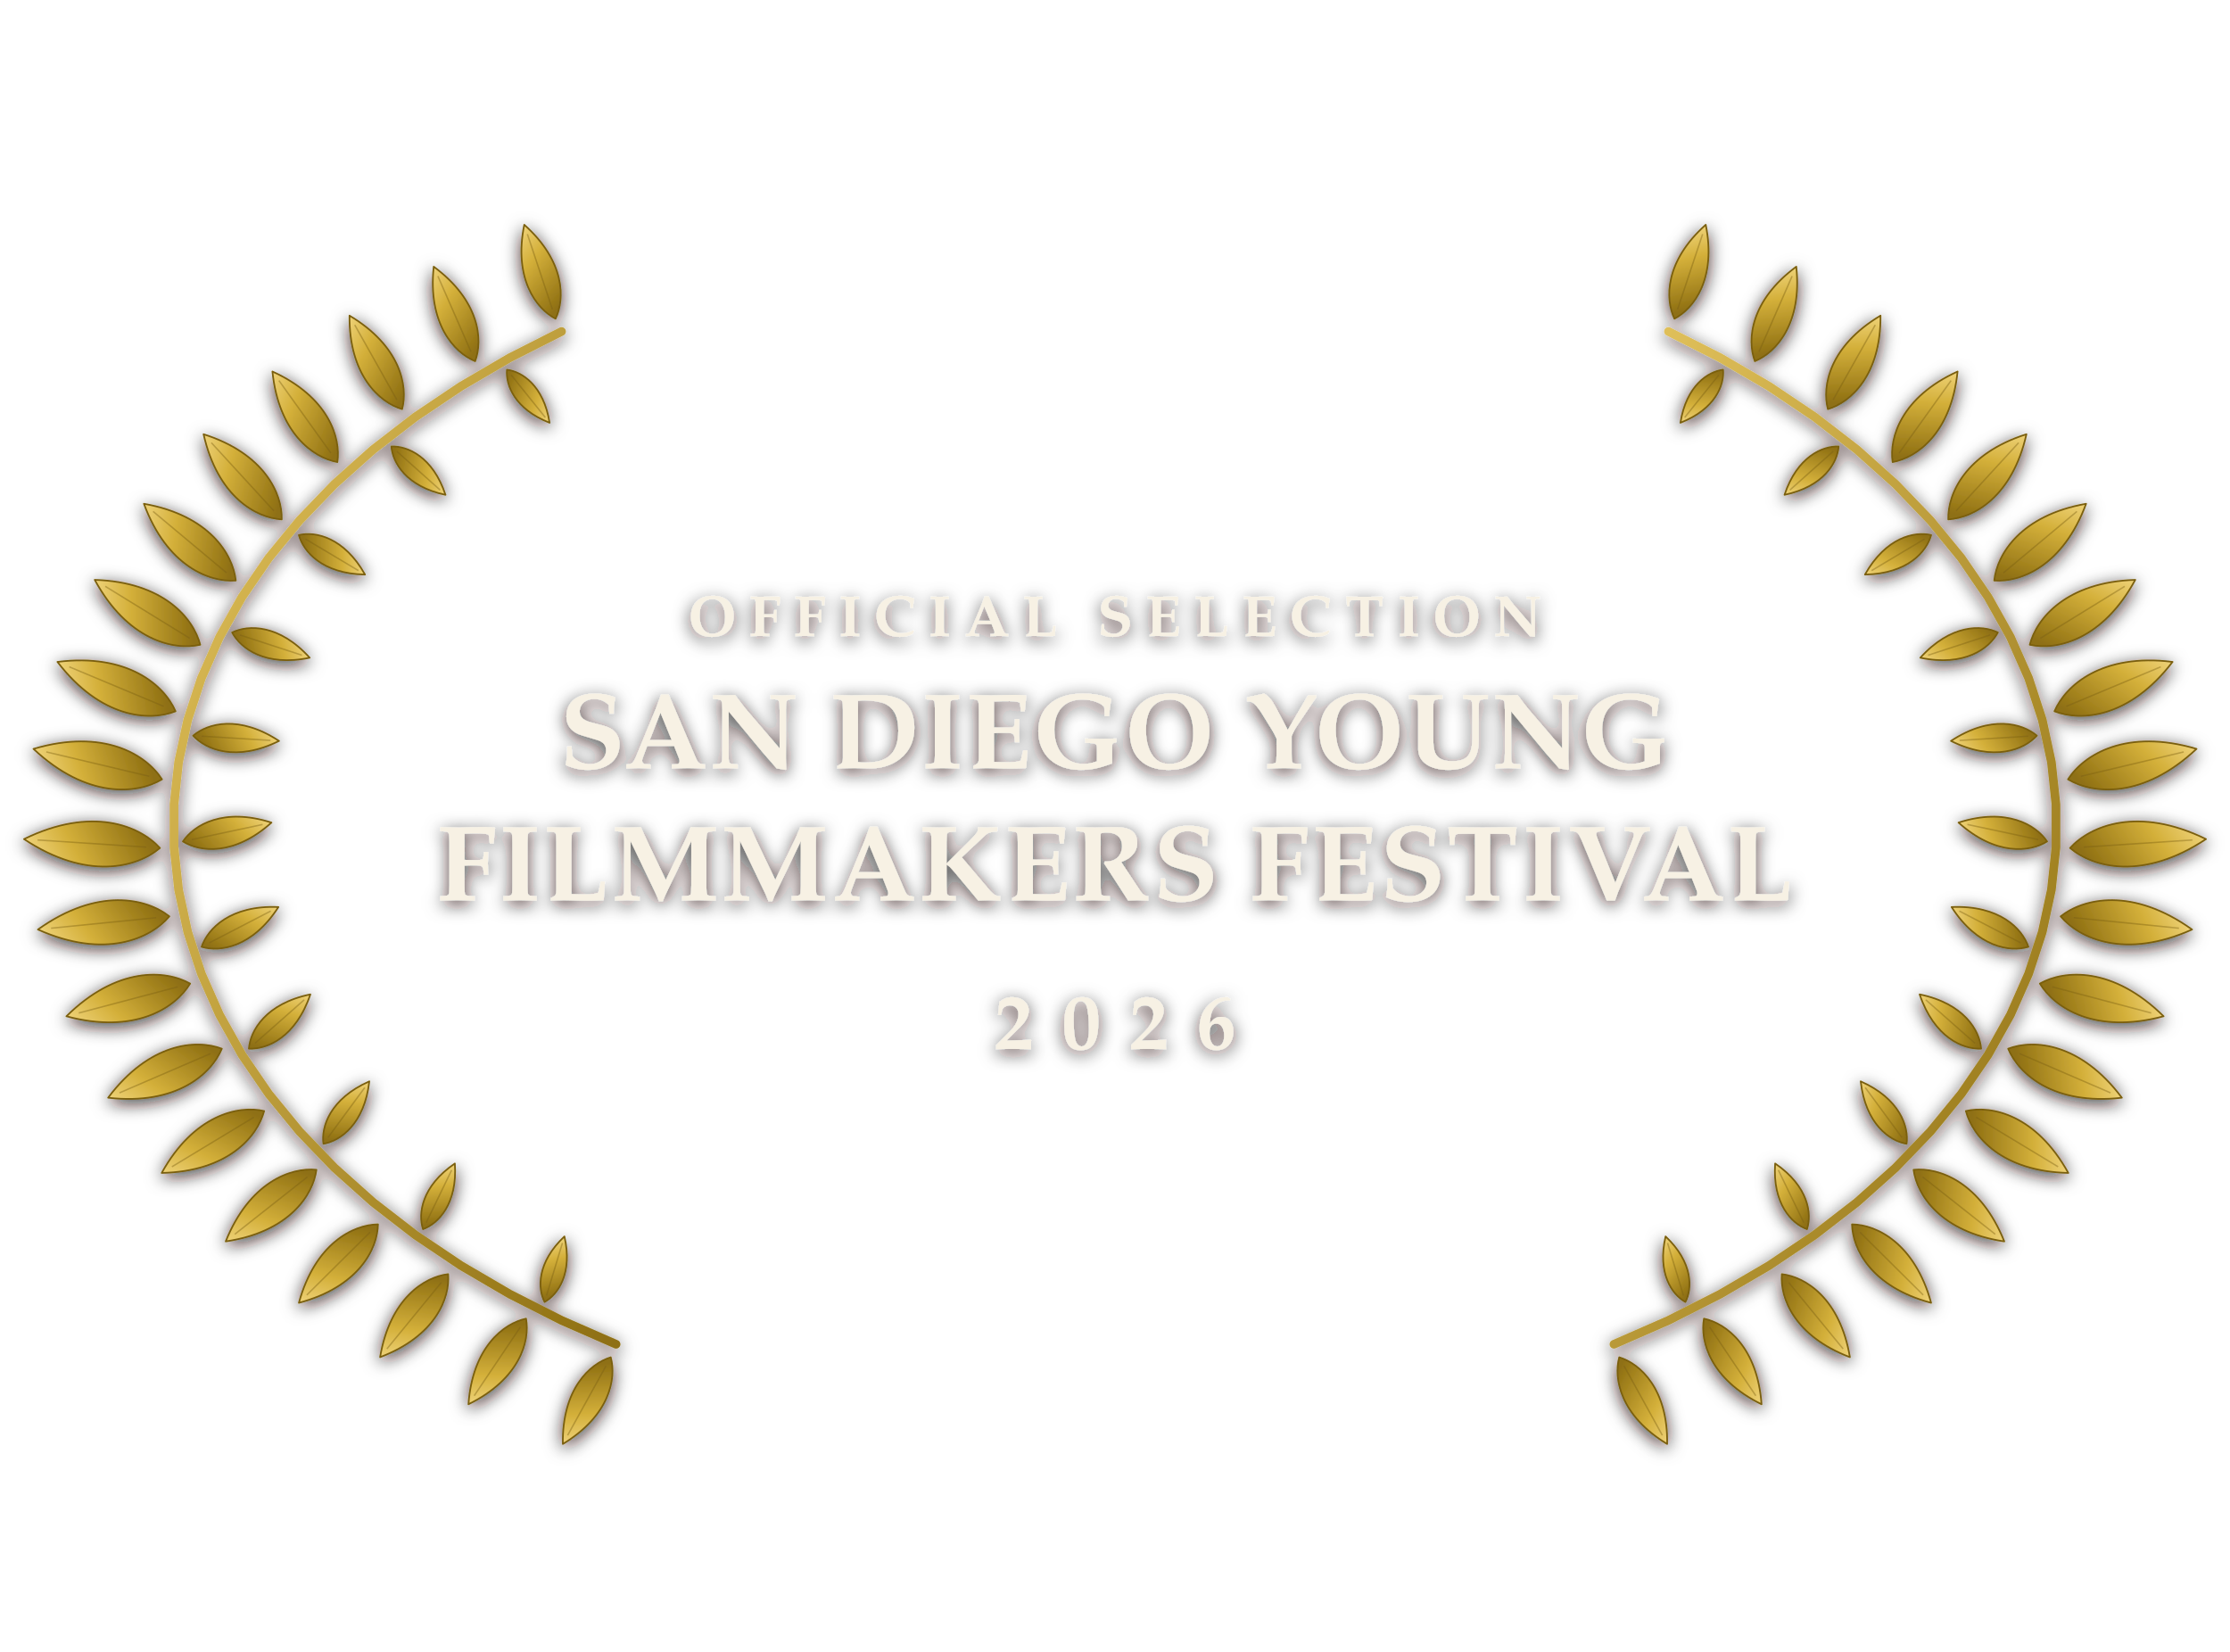
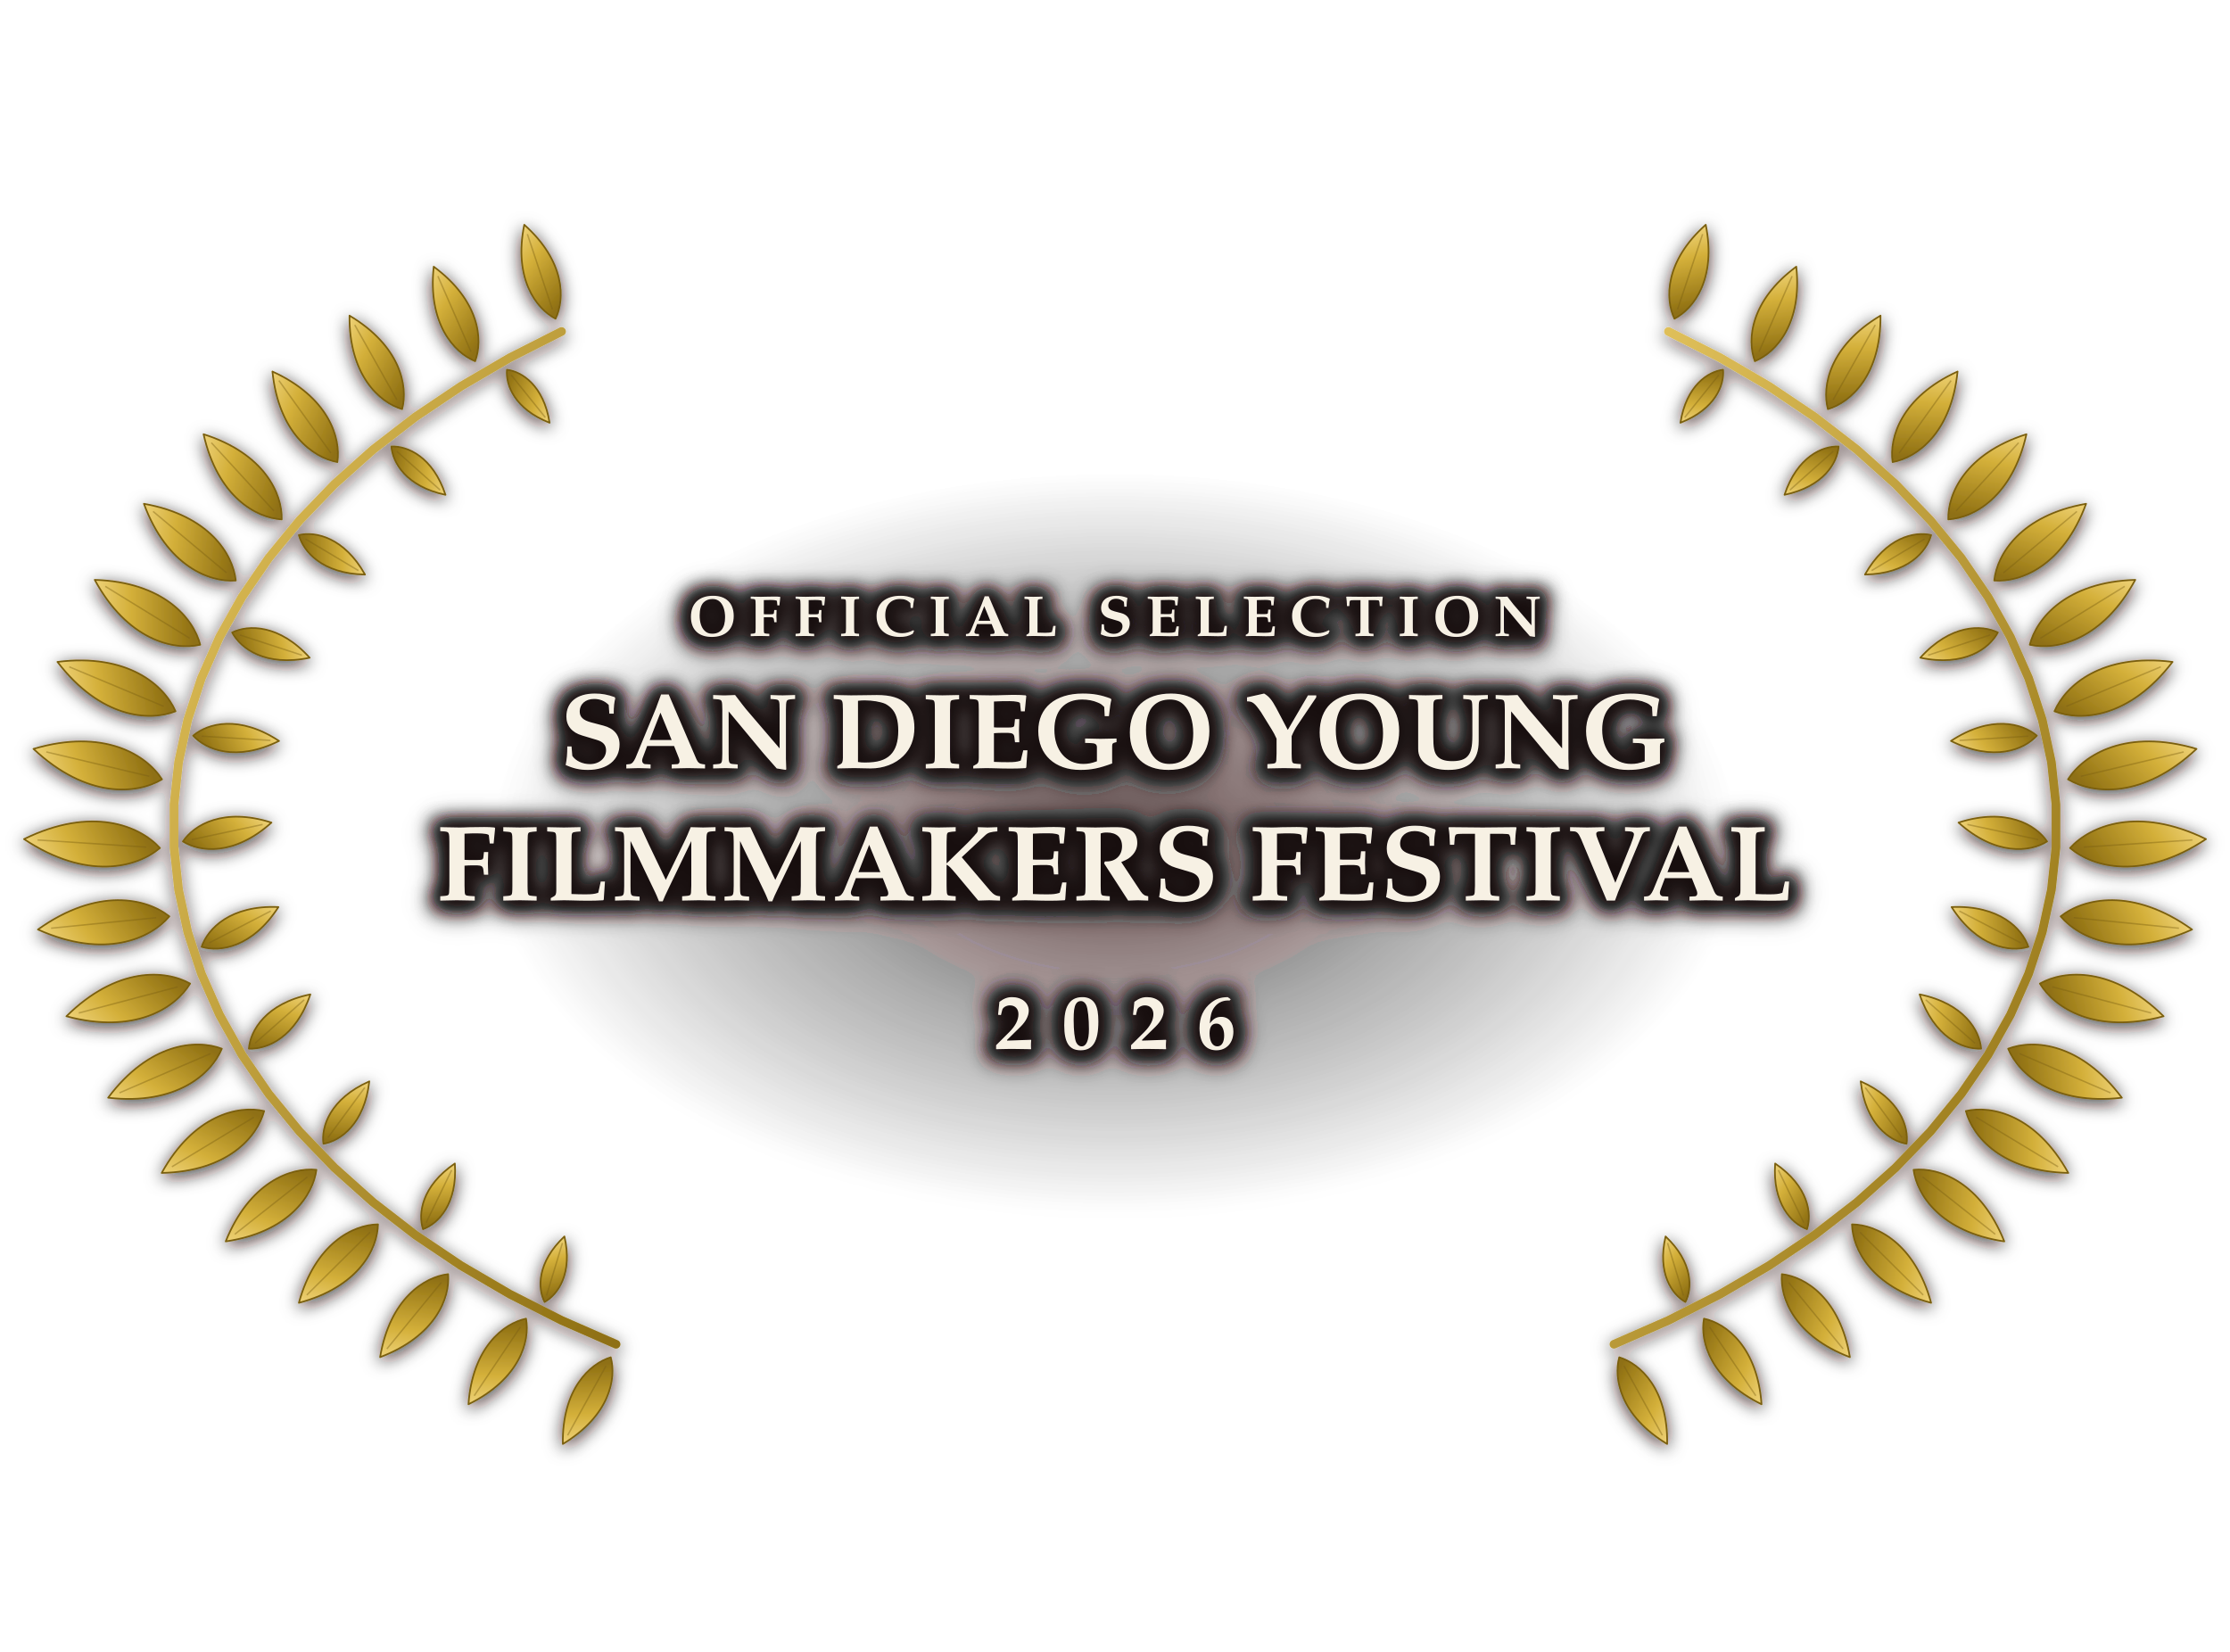
<svg xmlns="http://www.w3.org/2000/svg" class="festival-laurel-badge" viewBox="0 0 540 400" width="540" height="400" role="img" aria-label="Official Selection, San Diego Young Filmmakers Festival, 2026">
  <defs>
    <linearGradient id="sdyff-gold" x1="0" y1="0" x2="0.2" y2="1">
      <stop offset="0%" stop-color="#F6DC8A" />
      <stop offset="42%" stop-color="#D4B03A" />
      <stop offset="100%" stop-color="#8E6F12" />
    </linearGradient>
    <linearGradient id="sdyff-stem" x1="0" y1="0" x2="1" y2="1">
      <stop offset="0%" stop-color="#E4C45E" />
      <stop offset="100%" stop-color="#8E6F12" />
    </linearGradient>
    <filter id="sdyff-shadow" x="-20%" y="-20%" width="140%" height="140%">
      <feDropShadow dx="0" dy="1" stdDeviation="2.1" flood-color="#140C10" flood-opacity="0.8" />
    </filter>
+     <filter id="sdyff-textglow" x="-50%" y="-50%" width="200%" height="200%" color-interpolation-filters="sRGB">
+       <feMorphology in="SourceAlpha" operator="dilate" radius="1.1" result="fat" />
+       <feGaussianBlur in="fat" stdDeviation="2.2" result="coreblur" />
+       <feFlood flood-color="#140C10" flood-opacity="0.9" result="corecolor" />
+       <feComposite in="corecolor" in2="coreblur" operator="in" result="core" />
+       <feGaussianBlur in="SourceAlpha" stdDeviation="3.4" result="bloomblur" />
+       <feFlood flood-color="#140C10" flood-opacity="0.5" result="bloomcolor" />
+       <feComposite in="bloomcolor" in2="bloomblur" operator="in" result="bloom" />
+       <feMerge>
+         <feMergeNode in="bloom" />
+         <feMergeNode in="core" />
+         <feMergeNode in="core" />
+         <feMergeNode in="SourceGraphic" />
+       </feMerge>
+     </filter>
+     <radialGradient id="sdyff-veil" cx="50%" cy="50%" r="50%">
+       <stop offset="0%" stop-color="#140C10" stop-opacity="0.48" />
+       <stop offset="50%" stop-color="#140C10" stop-opacity="0.2" />
+       <stop offset="100%" stop-color="#140C10" stop-opacity="0" />
+     </radialGradient>
  </defs>
  <style>
    .fl-kicker {
      font-family: "Playfair Display SC", "Playfair Display", Palatino, "Palatino Linotype", Georgia, serif;
      font-size: 14px;
      font-weight: 600;
      letter-spacing: 0.22em;
      fill: #F7F1E4;
    }
    .fl-name {
      font-family: "Playfair Display", Palatino, "Palatino Linotype", Georgia, serif;
      font-size: 26px;
      font-weight: 600;
      letter-spacing: 0.02em;
      fill: #F7F1E4;
    }
    .fl-year {
      font-family: "Playfair Display", Palatino, "Palatino Linotype", Georgia, serif;
      font-size: 19px;
      font-weight: 600;
      letter-spacing: 0.36em;
      fill: #F7F1E4;
    }
  </style>
  <g filter="url(#sdyff-shadow)">
    <g>
      <path class="fl-stem" d="M149.18,325.51L135.98,319.73L123.44,313.37L111.62,306.46L100.56,299.03L90.33,291.12L80.98,282.76L72.55,274.00L65.07,264.88L58.60,255.44L53.16,245.73L48.77,235.80L45.46,225.70L43.25,215.47L42.14,205.17L42.14,194.83L43.25,184.53L45.46,174.30L48.77,164.20L53.16,154.27L58.60,144.56L65.07,135.12L72.55,126.00L80.98,117.24L90.33,108.88L100.56,100.97L111.62,93.54L123.44,86.63L135.98,80.27" fill="none" stroke="url(#sdyff-stem)" stroke-width="2.1" stroke-linecap="round" stroke-linejoin="round" />
      <g transform="translate(147.90,328.66) rotate(208.92)">
        <path d="M0,0 C3.715,-3.84 6.605,-12.48 0,-24.0 C-6.605,-12.48 -3.715,-3.84 0,0 Z" fill="url(#sdyff-gold)" stroke="#7A5E10" stroke-width="0.4" stroke-linejoin="round" />
        <path d="M0,-2.4 C0,-10.08 0,-17.28 0,-21.6" fill="none" stroke="#7A5E10" stroke-width="0.35" stroke-opacity="0.4" />
      </g>
      <g transform="translate(127.39,319.30) rotate(213.92)">
        <path d="M0,0 C3.87,-4.0 6.88,-13.0 0,-25.0 C-6.88,-13.0 -3.87,-4.0 0,0 Z" fill="url(#sdyff-gold)" stroke="#7A5E10" stroke-width="0.4" stroke-linejoin="round" />
        <path d="M0,-2.5 C0,-10.5 0,-18.0 0,-22.5" fill="none" stroke="#7A5E10" stroke-width="0.35" stroke-opacity="0.4" />
      </g>
      <g transform="translate(108.52,308.53) rotate(219.33)">
        <path d="M0,0 C4.025,-4.16 7.155,-13.52 0,-26.0 C-7.155,-13.52 -4.025,-4.16 0,0 Z" fill="url(#sdyff-gold)" stroke="#7A5E10" stroke-width="0.4" stroke-linejoin="round" />
        <path d="M0,-2.6 C0,-10.92 0,-18.72 0,-23.4" fill="none" stroke="#7A5E10" stroke-width="0.35" stroke-opacity="0.4" />
      </g>
      <g transform="translate(91.54,296.47) rotate(225.23)">
        <path d="M0,0 C4.18,-4.32 7.43,-14.04 0,-27.0 C-7.43,-14.04 -4.18,-4.32 0,0 Z" fill="url(#sdyff-gold)" stroke="#7A5E10" stroke-width="0.4" stroke-linejoin="round" />
        <path d="M0,-2.7 C0,-11.34 0,-19.44 0,-24.3" fill="none" stroke="#7A5E10" stroke-width="0.35" stroke-opacity="0.4" />
      </g>
      <g transform="translate(76.63,283.26) rotate(231.71)">
        <path d="M0,0 C4.334,-4.48 7.706,-14.56 0,-28.0 C-7.706,-14.56 -4.334,-4.48 0,0 Z" fill="url(#sdyff-gold)" stroke="#7A5E10" stroke-width="0.4" stroke-linejoin="round" />
        <path d="M0,-2.8 C0,-11.76 0,-20.16 0,-25.2" fill="none" stroke="#7A5E10" stroke-width="0.35" stroke-opacity="0.4" />
      </g>
      <g transform="translate(63.97,269.03) rotate(238.85)">
        <path d="M0,0 C4.489,-4.64 7.981,-15.08 0,-29.0 C-7.981,-15.08 -4.489,-4.64 0,0 Z" fill="url(#sdyff-gold)" stroke="#7A5E10" stroke-width="0.4" stroke-linejoin="round" />
        <path d="M0,-2.9 C0,-12.18 0,-20.88 0,-26.1" fill="none" stroke="#7A5E10" stroke-width="0.35" stroke-opacity="0.4" />
      </g>
      <g transform="translate(53.73,253.94) rotate(246.68)">
        <path d="M0,0 C4.644,-4.8 8.256,-15.6 0,-30.0 C-8.256,-15.6 -4.644,-4.8 0,0 Z" fill="url(#sdyff-gold)" stroke="#7A5E10" stroke-width="0.4" stroke-linejoin="round" />
        <path d="M0,-3.0 C0,-12.6 0,-21.6 0,-27.0" fill="none" stroke="#7A5E10" stroke-width="0.35" stroke-opacity="0.4" />
      </g>
      <g transform="translate(46.05,238.17) rotate(255.20)">
        <path d="M0,0 C4.799,-4.96 8.531,-16.12 0,-31.0 C-8.531,-16.12 -4.799,-4.96 0,0 Z" fill="url(#sdyff-gold)" stroke="#7A5E10" stroke-width="0.4" stroke-linejoin="round" />
        <path d="M0,-3.1 C0,-13.02 0,-22.32 0,-27.9" fill="none" stroke="#7A5E10" stroke-width="0.35" stroke-opacity="0.4" />
      </g>
      <g transform="translate(41.02,221.90) rotate(264.29)">
        <path d="M0,0 C4.954,-5.12 8.806,-16.64 0,-32.0 C-8.806,-16.64 -4.954,-5.12 0,0 Z" fill="url(#sdyff-gold)" stroke="#7A5E10" stroke-width="0.4" stroke-linejoin="round" />
        <path d="M0,-3.2 C0,-13.44 0,-23.04 0,-28.8" fill="none" stroke="#7A5E10" stroke-width="0.35" stroke-opacity="0.4" />
      </g>
      <g transform="translate(38.74,205.35) rotate(-86.24)">
        <path d="M0,0 C5.108,-5.28 9.082,-17.16 0,-33.0 C-9.082,-17.16 -5.108,-5.28 0,0 Z" fill="url(#sdyff-gold)" stroke="#7A5E10" stroke-width="0.4" stroke-linejoin="round" />
        <path d="M0,-3.3 C0,-13.86 0,-23.76 0,-29.7" fill="none" stroke="#7A5E10" stroke-width="0.35" stroke-opacity="0.4" />
      </g>
      <g transform="translate(39.24,188.72) rotate(-76.67)">
        <path d="M0,0 C4.954,-5.12 8.806,-16.64 0,-32.0 C-8.806,-16.64 -4.954,-5.12 0,0 Z" fill="url(#sdyff-gold)" stroke="#7A5E10" stroke-width="0.4" stroke-linejoin="round" />
        <path d="M0,-3.2 C0,-13.44 0,-23.04 0,-28.8" fill="none" stroke="#7A5E10" stroke-width="0.35" stroke-opacity="0.4" />
      </g>
      <g transform="translate(42.51,172.24) rotate(-67.30)">
        <path d="M0,0 C4.799,-4.96 8.531,-16.12 0,-31.0 C-8.531,-16.12 -4.799,-4.96 0,0 Z" fill="url(#sdyff-gold)" stroke="#7A5E10" stroke-width="0.4" stroke-linejoin="round" />
        <path d="M0,-3.1 C0,-13.02 0,-22.32 0,-27.9" fill="none" stroke="#7A5E10" stroke-width="0.35" stroke-opacity="0.4" />
      </g>
      <g transform="translate(48.49,156.13) rotate(-58.40)">
        <path d="M0,0 C4.644,-4.8 8.256,-15.6 0,-30.0 C-8.256,-15.6 -4.644,-4.8 0,0 Z" fill="url(#sdyff-gold)" stroke="#7A5E10" stroke-width="0.4" stroke-linejoin="round" />
        <path d="M0,-3.0 C0,-12.6 0,-21.6 0,-27.0" fill="none" stroke="#7A5E10" stroke-width="0.35" stroke-opacity="0.4" />
      </g>
      <g transform="translate(57.10,140.58) rotate(-50.12)">
        <path d="M0,0 C4.489,-4.64 7.981,-15.08 0,-29.0 C-7.981,-15.08 -4.489,-4.64 0,0 Z" fill="url(#sdyff-gold)" stroke="#7A5E10" stroke-width="0.4" stroke-linejoin="round" />
        <path d="M0,-2.9 C0,-12.18 0,-20.88 0,-26.1" fill="none" stroke="#7A5E10" stroke-width="0.35" stroke-opacity="0.4" />
      </g>
      <g transform="translate(68.22,125.78) rotate(-42.53)">
        <path d="M0,0 C4.334,-4.48 7.706,-14.56 0,-28.0 C-7.706,-14.56 -4.334,-4.48 0,0 Z" fill="url(#sdyff-gold)" stroke="#7A5E10" stroke-width="0.4" stroke-linejoin="round" />
        <path d="M0,-2.8 C0,-11.76 0,-20.16 0,-25.2" fill="none" stroke="#7A5E10" stroke-width="0.35" stroke-opacity="0.4" />
      </g>
      <g transform="translate(81.70,111.90) rotate(-35.64)">
        <path d="M0,0 C4.18,-4.32 7.43,-14.04 0,-27.0 C-7.43,-14.04 -4.18,-4.32 0,0 Z" fill="url(#sdyff-gold)" stroke="#7A5E10" stroke-width="0.4" stroke-linejoin="round" />
        <path d="M0,-2.7 C0,-11.34 0,-19.44 0,-24.3" fill="none" stroke="#7A5E10" stroke-width="0.35" stroke-opacity="0.4" />
      </g>
      <g transform="translate(97.38,99.08) rotate(-29.37)">
        <path d="M0,0 C4.025,-4.16 7.155,-13.52 0,-26.0 C-7.155,-13.52 -4.025,-4.16 0,0 Z" fill="url(#sdyff-gold)" stroke="#7A5E10" stroke-width="0.4" stroke-linejoin="round" />
        <path d="M0,-2.6 C0,-10.92 0,-18.72 0,-23.4" fill="none" stroke="#7A5E10" stroke-width="0.35" stroke-opacity="0.4" />
      </g>
      <g transform="translate(115.06,87.47) rotate(-23.66)">
        <path d="M0,0 C3.87,-4.0 6.88,-13.0 0,-25.0 C-6.88,-13.0 -3.87,-4.0 0,0 Z" fill="url(#sdyff-gold)" stroke="#7A5E10" stroke-width="0.4" stroke-linejoin="round" />
        <path d="M0,-2.5 C0,-10.5 0,-18.0 0,-22.5" fill="none" stroke="#7A5E10" stroke-width="0.35" stroke-opacity="0.4" />
      </g>
      <g transform="translate(134.53,77.19) rotate(-18.41)">
        <path d="M0,0 C3.715,-3.84 6.605,-12.48 0,-24.0 C-6.605,-12.48 -3.715,-3.84 0,0 Z" fill="url(#sdyff-gold)" stroke="#7A5E10" stroke-width="0.4" stroke-linejoin="round" />
        <path d="M0,-2.4 C0,-10.08 0,-17.28 0,-21.6" fill="none" stroke="#7A5E10" stroke-width="0.35" stroke-opacity="0.4" />
      </g>
      <g transform="translate(131.87,315.29) rotate(16.83)">
        <path d="M0,0 C2.57,-2.656 4.568,-8.632 0,-16.6 C-4.568,-8.632 -2.57,-2.656 0,0 Z" fill="url(#sdyff-gold)" stroke="#7A5E10" stroke-width="0.4" stroke-linejoin="round" />
        <path d="M0,-1.66 C0,-6.972 0,-11.952 0,-14.94" fill="none" stroke="#7A5E10" stroke-width="0.35" stroke-opacity="0.4" />
      </g>
      <g transform="translate(102.43,297.66) rotate(25.85)">
        <path d="M0,0 C2.739,-2.831 4.869,-9.199 0,-17.691 C-4.869,-9.199 -2.739,-2.831 0,0 Z" fill="url(#sdyff-gold)" stroke="#7A5E10" stroke-width="0.4" stroke-linejoin="round" />
        <path d="M0,-1.769 C0,-7.43 0,-12.737 0,-15.922" fill="none" stroke="#7A5E10" stroke-width="0.35" stroke-opacity="0.4" />
      </g>
      <g transform="translate(78.31,276.98) rotate(36.32)">
        <path d="M0,0 C2.907,-3.005 5.169,-9.767 0,-18.782 C-5.169,-9.767 -2.907,-3.005 0,0 Z" fill="url(#sdyff-gold)" stroke="#7A5E10" stroke-width="0.4" stroke-linejoin="round" />
        <path d="M0,-1.878 C0,-7.888 0,-13.523 0,-16.904" fill="none" stroke="#7A5E10" stroke-width="0.35" stroke-opacity="0.4" />
      </g>
      <g transform="translate(60.26,253.94) rotate(48.56)">
        <path d="M0,0 C3.076,-3.18 5.469,-10.334 0,-19.873 C-5.469,-10.334 -3.076,-3.18 0,0 Z" fill="url(#sdyff-gold)" stroke="#7A5E10" stroke-width="0.4" stroke-linejoin="round" />
        <path d="M0,-1.987 C0,-8.347 0,-14.308 0,-17.885" fill="none" stroke="#7A5E10" stroke-width="0.35" stroke-opacity="0.4" />
      </g>
      <g transform="translate(48.81,229.28) rotate(62.62)">
        <path d="M0,0 C3.245,-3.354 5.769,-10.901 0,-20.964 C-5.769,-10.901 -3.245,-3.354 0,0 Z" fill="url(#sdyff-gold)" stroke="#7A5E10" stroke-width="0.4" stroke-linejoin="round" />
        <path d="M0,-2.096 C0,-8.805 0,-15.094 0,-18.867" fill="none" stroke="#7A5E10" stroke-width="0.35" stroke-opacity="0.4" />
      </g>
      <g transform="translate(44.28,203.76) rotate(77.98)">
        <path d="M0,0 C3.397,-3.511 6.039,-11.412 0,-21.945 C-6.039,-11.412 -3.397,-3.511 0,0 Z" fill="url(#sdyff-gold)" stroke="#7A5E10" stroke-width="0.4" stroke-linejoin="round" />
        <path d="M0,-2.195 C0,-9.217 0,-15.801 0,-19.751" fill="none" stroke="#7A5E10" stroke-width="0.35" stroke-opacity="0.4" />
      </g>
      <g transform="translate(46.76,178.14) rotate(93.52)">
        <path d="M0,0 C3.228,-3.337 5.739,-10.844 0,-20.855 C-5.739,-10.844 -3.228,-3.337 0,0 Z" fill="url(#sdyff-gold)" stroke="#7A5E10" stroke-width="0.4" stroke-linejoin="round" />
        <path d="M0,-2.085 C0,-8.759 0,-15.015 0,-18.769" fill="none" stroke="#7A5E10" stroke-width="0.35" stroke-opacity="0.4" />
      </g>
      <g transform="translate(56.20,153.15) rotate(108.04)">
        <path d="M0,0 C3.059,-3.162 5.439,-10.277 0,-19.764 C-5.439,-10.277 -3.059,-3.162 0,0 Z" fill="url(#sdyff-gold)" stroke="#7A5E10" stroke-width="0.4" stroke-linejoin="round" />
        <path d="M0,-1.976 C0,-8.301 0,-14.23 0,-17.787" fill="none" stroke="#7A5E10" stroke-width="0.35" stroke-opacity="0.4" />
      </g>
      <g transform="translate(72.36,129.56) rotate(120.83)">
        <path d="M0,0 C2.891,-2.988 5.139,-9.71 0,-18.673 C-5.139,-9.71 -2.891,-2.988 0,0 Z" fill="url(#sdyff-gold)" stroke="#7A5E10" stroke-width="0.4" stroke-linejoin="round" />
        <path d="M0,-1.867 C0,-7.843 0,-13.444 0,-16.805" fill="none" stroke="#7A5E10" stroke-width="0.35" stroke-opacity="0.4" />
      </g>
      <g transform="translate(94.77,108.11) rotate(131.79)">
        <path d="M0,0 C2.722,-2.813 4.839,-9.143 0,-17.582 C-4.839,-9.143 -2.722,-2.813 0,0 Z" fill="url(#sdyff-gold)" stroke="#7A5E10" stroke-width="0.4" stroke-linejoin="round" />
        <path d="M0,-1.758 C0,-7.384 0,-12.659 0,-15.824" fill="none" stroke="#7A5E10" stroke-width="0.35" stroke-opacity="0.4" />
      </g>
      <g transform="translate(122.75,89.52) rotate(141.20)">
        <path d="M0,0 C2.553,-2.639 4.538,-8.575 0,-16.491 C-4.538,-8.575 -2.553,-2.639 0,0 Z" fill="url(#sdyff-gold)" stroke="#7A5E10" stroke-width="0.4" stroke-linejoin="round" />
        <path d="M0,-1.649 C0,-6.926 0,-11.873 0,-14.842" fill="none" stroke="#7A5E10" stroke-width="0.35" stroke-opacity="0.4" />
      </g>
    </g>
    <g>
      <path class="fl-stem" d="M390.82,325.51L404.02,319.73L416.56,313.37L428.38,306.46L439.44,299.03L449.67,291.12L459.02,282.76L467.45,274.00L474.93,264.88L481.40,255.44L486.84,245.73L491.23,235.80L494.54,225.70L496.75,215.47L497.86,205.17L497.86,194.83L496.75,184.53L494.54,174.30L491.23,164.20L486.84,154.27L481.40,144.56L474.93,135.12L467.45,126.00L459.02,117.24L449.67,108.88L439.44,100.97L428.38,93.54L416.56,86.63L404.02,80.27" fill="none" stroke="url(#sdyff-stem)" stroke-width="2.1" stroke-linecap="round" stroke-linejoin="round" />
      <g transform="translate(392.10,328.66) rotate(151.08)">
        <path d="M0,0 C3.715,-3.84 6.605,-12.48 0,-24.0 C-6.605,-12.48 -3.715,-3.84 0,0 Z" fill="url(#sdyff-gold)" stroke="#7A5E10" stroke-width="0.4" stroke-linejoin="round" />
        <path d="M0,-2.4 C0,-10.08 0,-17.28 0,-21.6" fill="none" stroke="#7A5E10" stroke-width="0.35" stroke-opacity="0.4" />
      </g>
      <g transform="translate(412.61,319.30) rotate(146.08)">
        <path d="M0,0 C3.87,-4.0 6.88,-13.0 0,-25.0 C-6.88,-13.0 -3.87,-4.0 0,0 Z" fill="url(#sdyff-gold)" stroke="#7A5E10" stroke-width="0.4" stroke-linejoin="round" />
        <path d="M0,-2.5 C0,-10.5 0,-18.0 0,-22.5" fill="none" stroke="#7A5E10" stroke-width="0.35" stroke-opacity="0.4" />
      </g>
      <g transform="translate(431.48,308.53) rotate(140.67)">
        <path d="M0,0 C4.025,-4.16 7.155,-13.52 0,-26.0 C-7.155,-13.52 -4.025,-4.16 0,0 Z" fill="url(#sdyff-gold)" stroke="#7A5E10" stroke-width="0.4" stroke-linejoin="round" />
        <path d="M0,-2.6 C0,-10.92 0,-18.72 0,-23.4" fill="none" stroke="#7A5E10" stroke-width="0.35" stroke-opacity="0.4" />
      </g>
      <g transform="translate(448.46,296.47) rotate(134.77)">
        <path d="M0,0 C4.18,-4.32 7.43,-14.04 0,-27.0 C-7.43,-14.04 -4.18,-4.32 0,0 Z" fill="url(#sdyff-gold)" stroke="#7A5E10" stroke-width="0.4" stroke-linejoin="round" />
        <path d="M0,-2.7 C0,-11.34 0,-19.44 0,-24.3" fill="none" stroke="#7A5E10" stroke-width="0.35" stroke-opacity="0.4" />
      </g>
      <g transform="translate(463.37,283.26) rotate(128.29)">
        <path d="M0,0 C4.334,-4.48 7.706,-14.56 0,-28.0 C-7.706,-14.56 -4.334,-4.48 0,0 Z" fill="url(#sdyff-gold)" stroke="#7A5E10" stroke-width="0.4" stroke-linejoin="round" />
        <path d="M0,-2.8 C0,-11.76 0,-20.16 0,-25.2" fill="none" stroke="#7A5E10" stroke-width="0.35" stroke-opacity="0.4" />
      </g>
      <g transform="translate(476.03,269.03) rotate(121.15)">
        <path d="M0,0 C4.489,-4.64 7.981,-15.08 0,-29.0 C-7.981,-15.08 -4.489,-4.64 0,0 Z" fill="url(#sdyff-gold)" stroke="#7A5E10" stroke-width="0.4" stroke-linejoin="round" />
        <path d="M0,-2.9 C0,-12.18 0,-20.88 0,-26.1" fill="none" stroke="#7A5E10" stroke-width="0.35" stroke-opacity="0.4" />
      </g>
      <g transform="translate(486.27,253.94) rotate(113.32)">
        <path d="M0,0 C4.644,-4.8 8.256,-15.6 0,-30.0 C-8.256,-15.6 -4.644,-4.8 0,0 Z" fill="url(#sdyff-gold)" stroke="#7A5E10" stroke-width="0.4" stroke-linejoin="round" />
        <path d="M0,-3.0 C0,-12.6 0,-21.6 0,-27.0" fill="none" stroke="#7A5E10" stroke-width="0.35" stroke-opacity="0.4" />
      </g>
      <g transform="translate(493.95,238.17) rotate(104.80)">
        <path d="M0,0 C4.799,-4.96 8.531,-16.12 0,-31.0 C-8.531,-16.12 -4.799,-4.96 0,0 Z" fill="url(#sdyff-gold)" stroke="#7A5E10" stroke-width="0.4" stroke-linejoin="round" />
        <path d="M0,-3.1 C0,-13.02 0,-22.32 0,-27.9" fill="none" stroke="#7A5E10" stroke-width="0.35" stroke-opacity="0.4" />
      </g>
      <g transform="translate(498.98,221.90) rotate(95.71)">
        <path d="M0,0 C4.954,-5.12 8.806,-16.64 0,-32.0 C-8.806,-16.64 -4.954,-5.12 0,0 Z" fill="url(#sdyff-gold)" stroke="#7A5E10" stroke-width="0.4" stroke-linejoin="round" />
        <path d="M0,-3.2 C0,-13.44 0,-23.04 0,-28.8" fill="none" stroke="#7A5E10" stroke-width="0.35" stroke-opacity="0.4" />
      </g>
      <g transform="translate(501.26,205.35) rotate(86.24)">
        <path d="M0,0 C5.108,-5.28 9.082,-17.16 0,-33.0 C-9.082,-17.16 -5.108,-5.28 0,0 Z" fill="url(#sdyff-gold)" stroke="#7A5E10" stroke-width="0.4" stroke-linejoin="round" />
        <path d="M0,-3.3 C0,-13.86 0,-23.76 0,-29.7" fill="none" stroke="#7A5E10" stroke-width="0.35" stroke-opacity="0.4" />
      </g>
      <g transform="translate(500.76,188.72) rotate(76.67)">
        <path d="M0,0 C4.954,-5.12 8.806,-16.64 0,-32.0 C-8.806,-16.64 -4.954,-5.12 0,0 Z" fill="url(#sdyff-gold)" stroke="#7A5E10" stroke-width="0.4" stroke-linejoin="round" />
        <path d="M0,-3.2 C0,-13.44 0,-23.04 0,-28.8" fill="none" stroke="#7A5E10" stroke-width="0.35" stroke-opacity="0.4" />
      </g>
      <g transform="translate(497.49,172.24) rotate(67.30)">
        <path d="M0,0 C4.799,-4.96 8.531,-16.12 0,-31.0 C-8.531,-16.12 -4.799,-4.96 0,0 Z" fill="url(#sdyff-gold)" stroke="#7A5E10" stroke-width="0.4" stroke-linejoin="round" />
        <path d="M0,-3.1 C0,-13.02 0,-22.32 0,-27.9" fill="none" stroke="#7A5E10" stroke-width="0.35" stroke-opacity="0.4" />
      </g>
      <g transform="translate(491.51,156.13) rotate(58.40)">
        <path d="M0,0 C4.644,-4.8 8.256,-15.6 0,-30.0 C-8.256,-15.6 -4.644,-4.8 0,0 Z" fill="url(#sdyff-gold)" stroke="#7A5E10" stroke-width="0.4" stroke-linejoin="round" />
        <path d="M0,-3.0 C0,-12.6 0,-21.6 0,-27.0" fill="none" stroke="#7A5E10" stroke-width="0.35" stroke-opacity="0.4" />
      </g>
      <g transform="translate(482.90,140.58) rotate(50.12)">
        <path d="M0,0 C4.489,-4.64 7.981,-15.08 0,-29.0 C-7.981,-15.08 -4.489,-4.64 0,0 Z" fill="url(#sdyff-gold)" stroke="#7A5E10" stroke-width="0.4" stroke-linejoin="round" />
        <path d="M0,-2.9 C0,-12.18 0,-20.88 0,-26.1" fill="none" stroke="#7A5E10" stroke-width="0.35" stroke-opacity="0.4" />
      </g>
      <g transform="translate(471.78,125.78) rotate(42.53)">
        <path d="M0,0 C4.334,-4.48 7.706,-14.56 0,-28.0 C-7.706,-14.56 -4.334,-4.48 0,0 Z" fill="url(#sdyff-gold)" stroke="#7A5E10" stroke-width="0.4" stroke-linejoin="round" />
        <path d="M0,-2.8 C0,-11.76 0,-20.16 0,-25.2" fill="none" stroke="#7A5E10" stroke-width="0.35" stroke-opacity="0.4" />
      </g>
      <g transform="translate(458.30,111.90) rotate(35.64)">
        <path d="M0,0 C4.18,-4.32 7.43,-14.04 0,-27.0 C-7.43,-14.04 -4.18,-4.32 0,0 Z" fill="url(#sdyff-gold)" stroke="#7A5E10" stroke-width="0.4" stroke-linejoin="round" />
        <path d="M0,-2.7 C0,-11.34 0,-19.44 0,-24.3" fill="none" stroke="#7A5E10" stroke-width="0.35" stroke-opacity="0.4" />
      </g>
      <g transform="translate(442.62,99.08) rotate(29.37)">
        <path d="M0,0 C4.025,-4.16 7.155,-13.52 0,-26.0 C-7.155,-13.52 -4.025,-4.16 0,0 Z" fill="url(#sdyff-gold)" stroke="#7A5E10" stroke-width="0.4" stroke-linejoin="round" />
        <path d="M0,-2.6 C0,-10.92 0,-18.72 0,-23.4" fill="none" stroke="#7A5E10" stroke-width="0.35" stroke-opacity="0.4" />
      </g>
      <g transform="translate(424.94,87.47) rotate(23.66)">
        <path d="M0,0 C3.87,-4.0 6.88,-13.0 0,-25.0 C-6.88,-13.0 -3.87,-4.0 0,0 Z" fill="url(#sdyff-gold)" stroke="#7A5E10" stroke-width="0.4" stroke-linejoin="round" />
        <path d="M0,-2.5 C0,-10.5 0,-18.0 0,-22.5" fill="none" stroke="#7A5E10" stroke-width="0.35" stroke-opacity="0.4" />
      </g>
      <g transform="translate(405.47,77.19) rotate(18.41)">
        <path d="M0,0 C3.715,-3.84 6.605,-12.48 0,-24.0 C-6.605,-12.48 -3.715,-3.84 0,0 Z" fill="url(#sdyff-gold)" stroke="#7A5E10" stroke-width="0.4" stroke-linejoin="round" />
        <path d="M0,-2.4 C0,-10.08 0,-17.28 0,-21.6" fill="none" stroke="#7A5E10" stroke-width="0.35" stroke-opacity="0.4" />
      </g>
      <g transform="translate(408.13,315.29) rotate(-16.83)">
        <path d="M0,0 C2.57,-2.656 4.568,-8.632 0,-16.6 C-4.568,-8.632 -2.57,-2.656 0,0 Z" fill="url(#sdyff-gold)" stroke="#7A5E10" stroke-width="0.4" stroke-linejoin="round" />
        <path d="M0,-1.66 C0,-6.972 0,-11.952 0,-14.94" fill="none" stroke="#7A5E10" stroke-width="0.35" stroke-opacity="0.4" />
      </g>
      <g transform="translate(437.57,297.66) rotate(-25.85)">
        <path d="M0,0 C2.739,-2.831 4.869,-9.199 0,-17.691 C-4.869,-9.199 -2.739,-2.831 0,0 Z" fill="url(#sdyff-gold)" stroke="#7A5E10" stroke-width="0.4" stroke-linejoin="round" />
        <path d="M0,-1.769 C0,-7.43 0,-12.737 0,-15.922" fill="none" stroke="#7A5E10" stroke-width="0.35" stroke-opacity="0.4" />
      </g>
      <g transform="translate(461.69,276.98) rotate(-36.32)">
        <path d="M0,0 C2.907,-3.005 5.169,-9.767 0,-18.782 C-5.169,-9.767 -2.907,-3.005 0,0 Z" fill="url(#sdyff-gold)" stroke="#7A5E10" stroke-width="0.4" stroke-linejoin="round" />
        <path d="M0,-1.878 C0,-7.888 0,-13.523 0,-16.904" fill="none" stroke="#7A5E10" stroke-width="0.35" stroke-opacity="0.4" />
      </g>
      <g transform="translate(479.74,253.94) rotate(-48.56)">
        <path d="M0,0 C3.076,-3.18 5.469,-10.334 0,-19.873 C-5.469,-10.334 -3.076,-3.18 0,0 Z" fill="url(#sdyff-gold)" stroke="#7A5E10" stroke-width="0.4" stroke-linejoin="round" />
        <path d="M0,-1.987 C0,-8.347 0,-14.308 0,-17.885" fill="none" stroke="#7A5E10" stroke-width="0.35" stroke-opacity="0.4" />
      </g>
      <g transform="translate(491.19,229.28) rotate(-62.62)">
        <path d="M0,0 C3.245,-3.354 5.769,-10.901 0,-20.964 C-5.769,-10.901 -3.245,-3.354 0,0 Z" fill="url(#sdyff-gold)" stroke="#7A5E10" stroke-width="0.4" stroke-linejoin="round" />
        <path d="M0,-2.096 C0,-8.805 0,-15.094 0,-18.867" fill="none" stroke="#7A5E10" stroke-width="0.35" stroke-opacity="0.4" />
      </g>
      <g transform="translate(495.72,203.76) rotate(-77.98)">
        <path d="M0,0 C3.397,-3.511 6.039,-11.412 0,-21.945 C-6.039,-11.412 -3.397,-3.511 0,0 Z" fill="url(#sdyff-gold)" stroke="#7A5E10" stroke-width="0.4" stroke-linejoin="round" />
        <path d="M0,-2.195 C0,-9.217 0,-15.801 0,-19.751" fill="none" stroke="#7A5E10" stroke-width="0.35" stroke-opacity="0.4" />
      </g>
      <g transform="translate(493.24,178.14) rotate(266.48)">
        <path d="M0,0 C3.228,-3.337 5.739,-10.844 0,-20.855 C-5.739,-10.844 -3.228,-3.337 0,0 Z" fill="url(#sdyff-gold)" stroke="#7A5E10" stroke-width="0.4" stroke-linejoin="round" />
        <path d="M0,-2.085 C0,-8.759 0,-15.015 0,-18.769" fill="none" stroke="#7A5E10" stroke-width="0.35" stroke-opacity="0.4" />
      </g>
      <g transform="translate(483.80,153.15) rotate(251.96)">
        <path d="M0,0 C3.059,-3.162 5.439,-10.277 0,-19.764 C-5.439,-10.277 -3.059,-3.162 0,0 Z" fill="url(#sdyff-gold)" stroke="#7A5E10" stroke-width="0.4" stroke-linejoin="round" />
        <path d="M0,-1.976 C0,-8.301 0,-14.23 0,-17.787" fill="none" stroke="#7A5E10" stroke-width="0.35" stroke-opacity="0.4" />
      </g>
      <g transform="translate(467.64,129.56) rotate(239.17)">
        <path d="M0,0 C2.891,-2.988 5.139,-9.71 0,-18.673 C-5.139,-9.71 -2.891,-2.988 0,0 Z" fill="url(#sdyff-gold)" stroke="#7A5E10" stroke-width="0.4" stroke-linejoin="round" />
        <path d="M0,-1.867 C0,-7.843 0,-13.444 0,-16.805" fill="none" stroke="#7A5E10" stroke-width="0.35" stroke-opacity="0.4" />
      </g>
      <g transform="translate(445.23,108.11) rotate(228.21)">
        <path d="M0,0 C2.722,-2.813 4.839,-9.143 0,-17.582 C-4.839,-9.143 -2.722,-2.813 0,0 Z" fill="url(#sdyff-gold)" stroke="#7A5E10" stroke-width="0.4" stroke-linejoin="round" />
        <path d="M0,-1.758 C0,-7.384 0,-12.659 0,-15.824" fill="none" stroke="#7A5E10" stroke-width="0.35" stroke-opacity="0.4" />
      </g>
      <g transform="translate(417.25,89.52) rotate(218.80)">
        <path d="M0,0 C2.553,-2.639 4.538,-8.575 0,-16.491 C-4.538,-8.575 -2.553,-2.639 0,0 Z" fill="url(#sdyff-gold)" stroke="#7A5E10" stroke-width="0.4" stroke-linejoin="round" />
        <path d="M0,-1.649 C0,-6.926 0,-11.873 0,-14.842" fill="none" stroke="#7A5E10" stroke-width="0.35" stroke-opacity="0.4" />
      </g>
    </g>
-     <text x="270" y="154" text-anchor="middle" class="fl-kicker">OFFICIAL SELECTION</text>
-     <text x="270" y="186" text-anchor="middle" class="fl-name">SAN DIEGO YOUNG</text>
-     <text x="270" y="218" text-anchor="middle" class="fl-name">FILMMAKERS FESTIVAL</text>
-     <text x="270" y="254" text-anchor="middle" class="fl-year">2026</text>
+     <ellipse cx="270" cy="204" rx="150" ry="90" fill="url(#sdyff-veil)" />
+     <g filter="url(#sdyff-textglow)">
+       <text x="270" y="154" text-anchor="middle" class="fl-kicker">OFFICIAL SELECTION</text>
+       <text x="270" y="186" text-anchor="middle" class="fl-name">SAN DIEGO YOUNG</text>
+       <text x="270" y="218" text-anchor="middle" class="fl-name">FILMMAKERS FESTIVAL</text>
+       <text x="270" y="254" text-anchor="middle" class="fl-year">2026</text>
+     </g>
  </g>
</svg>
